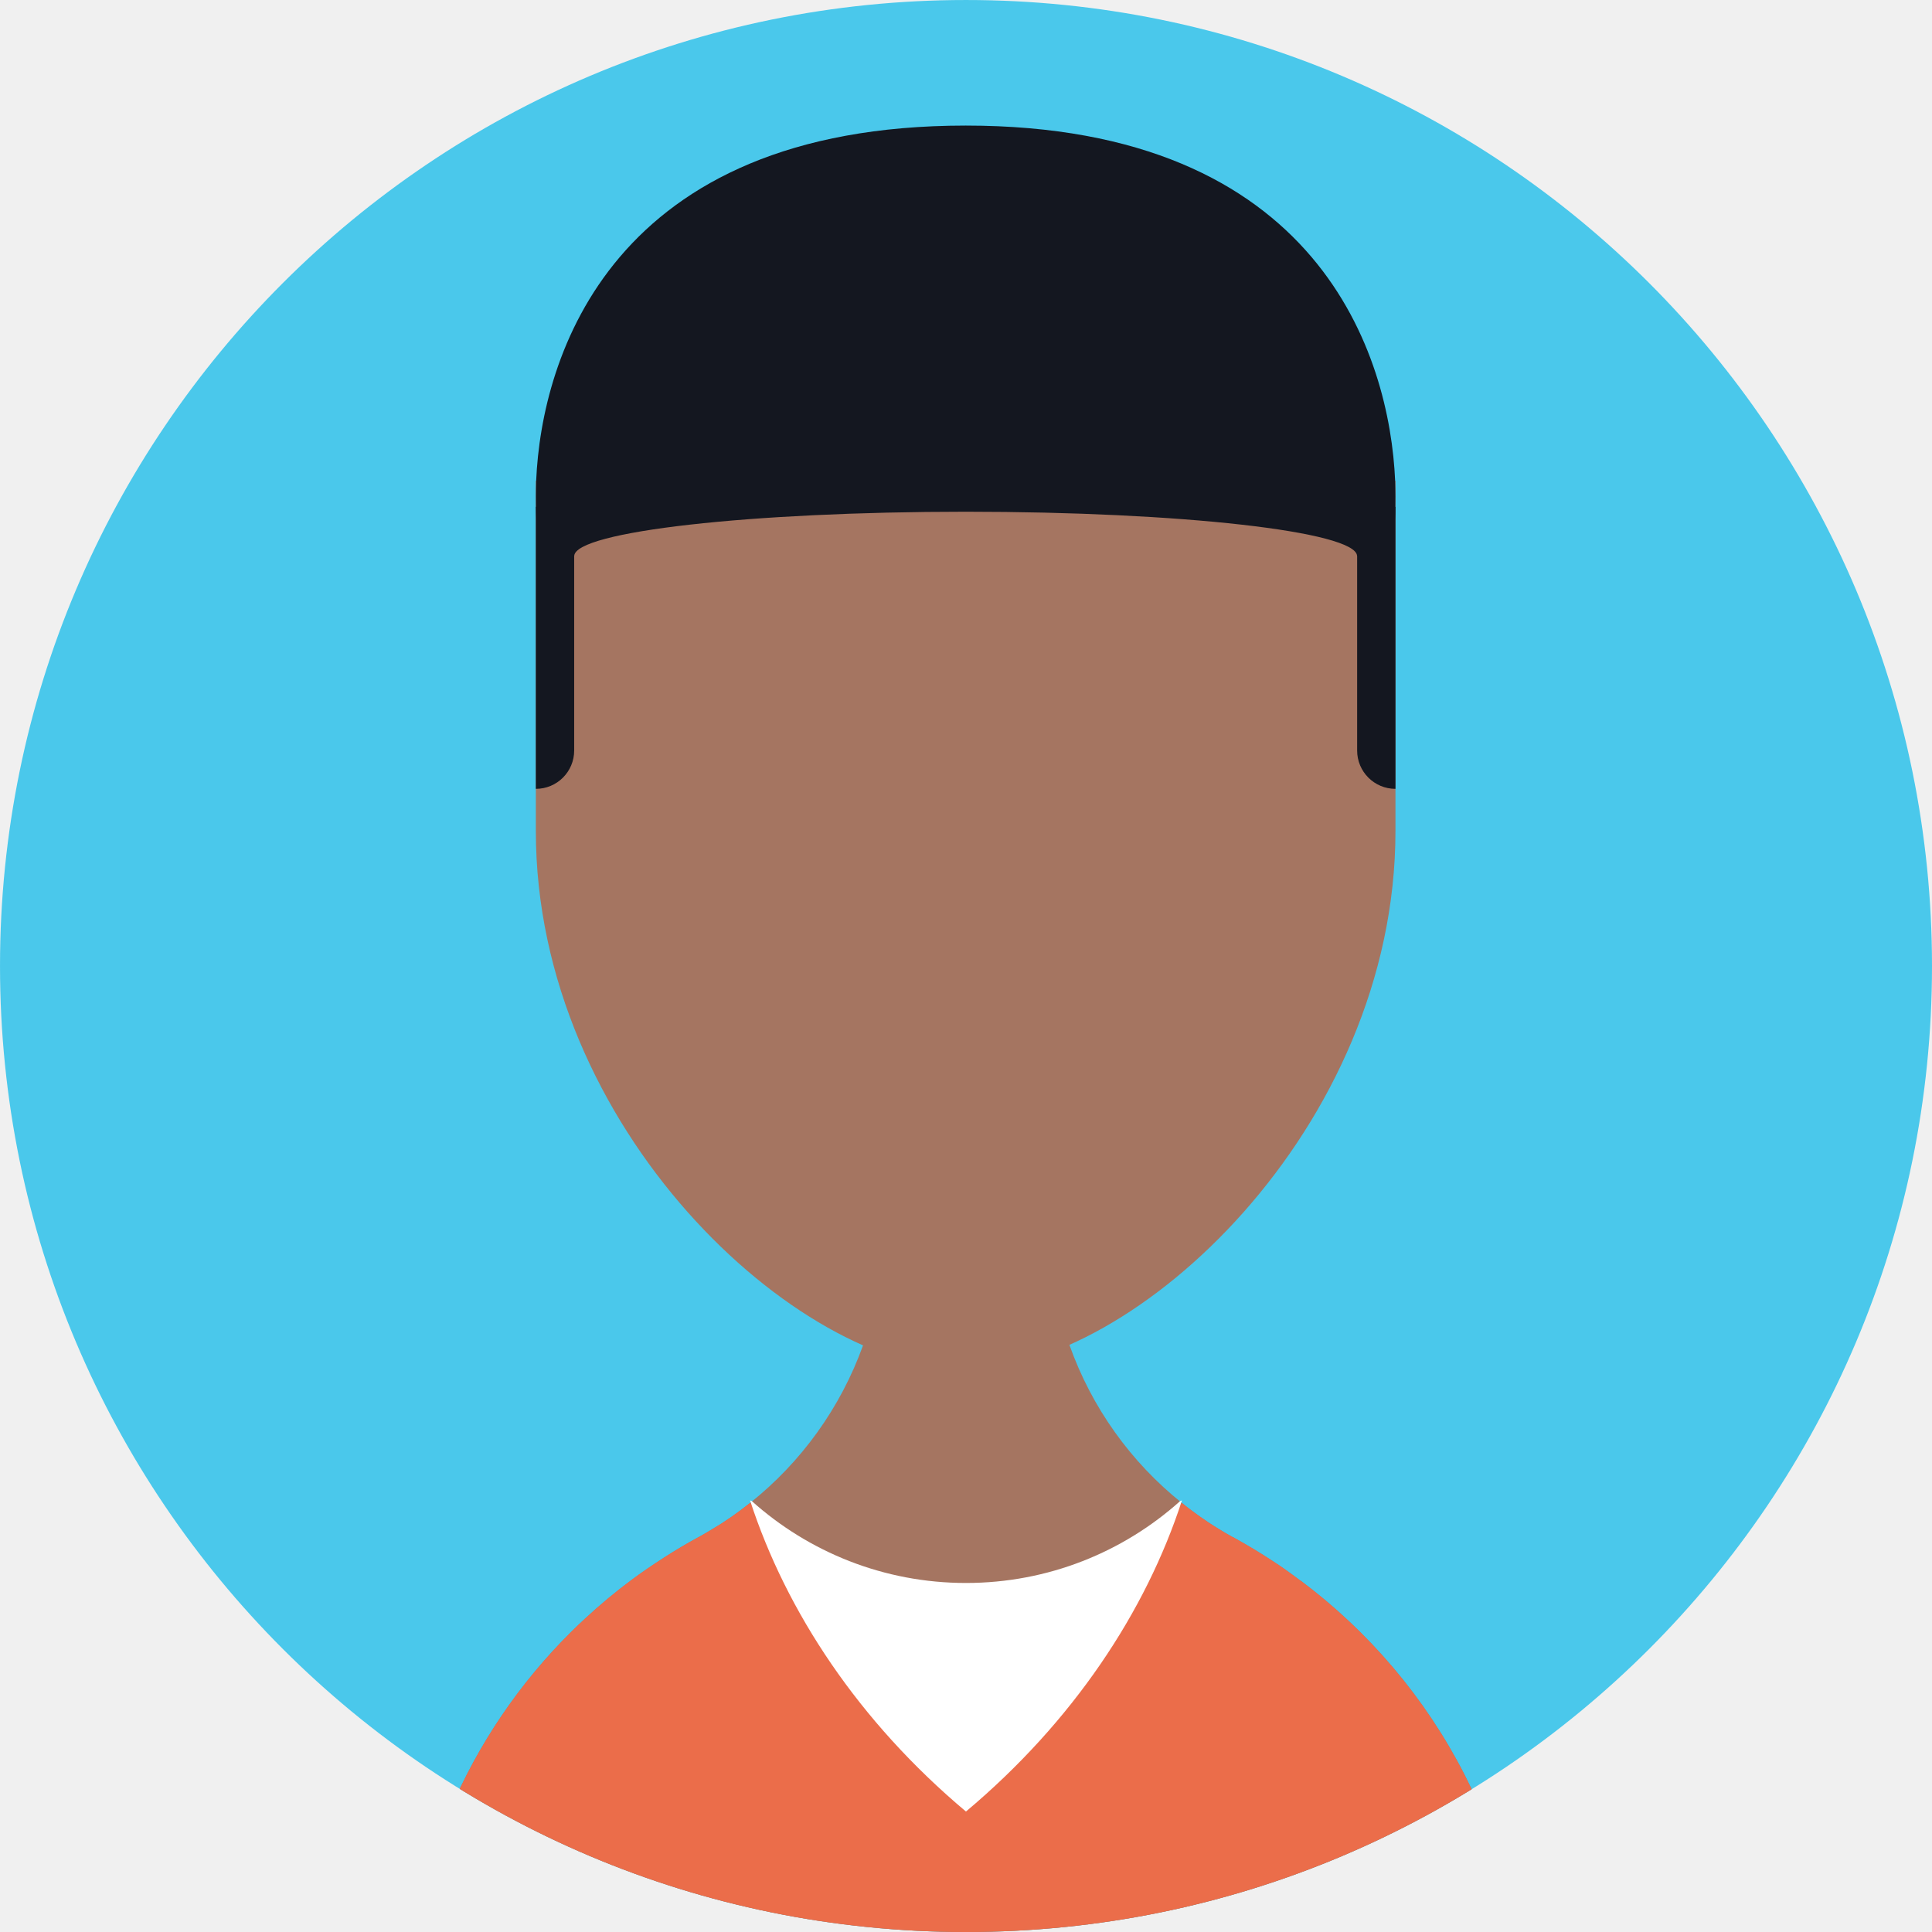
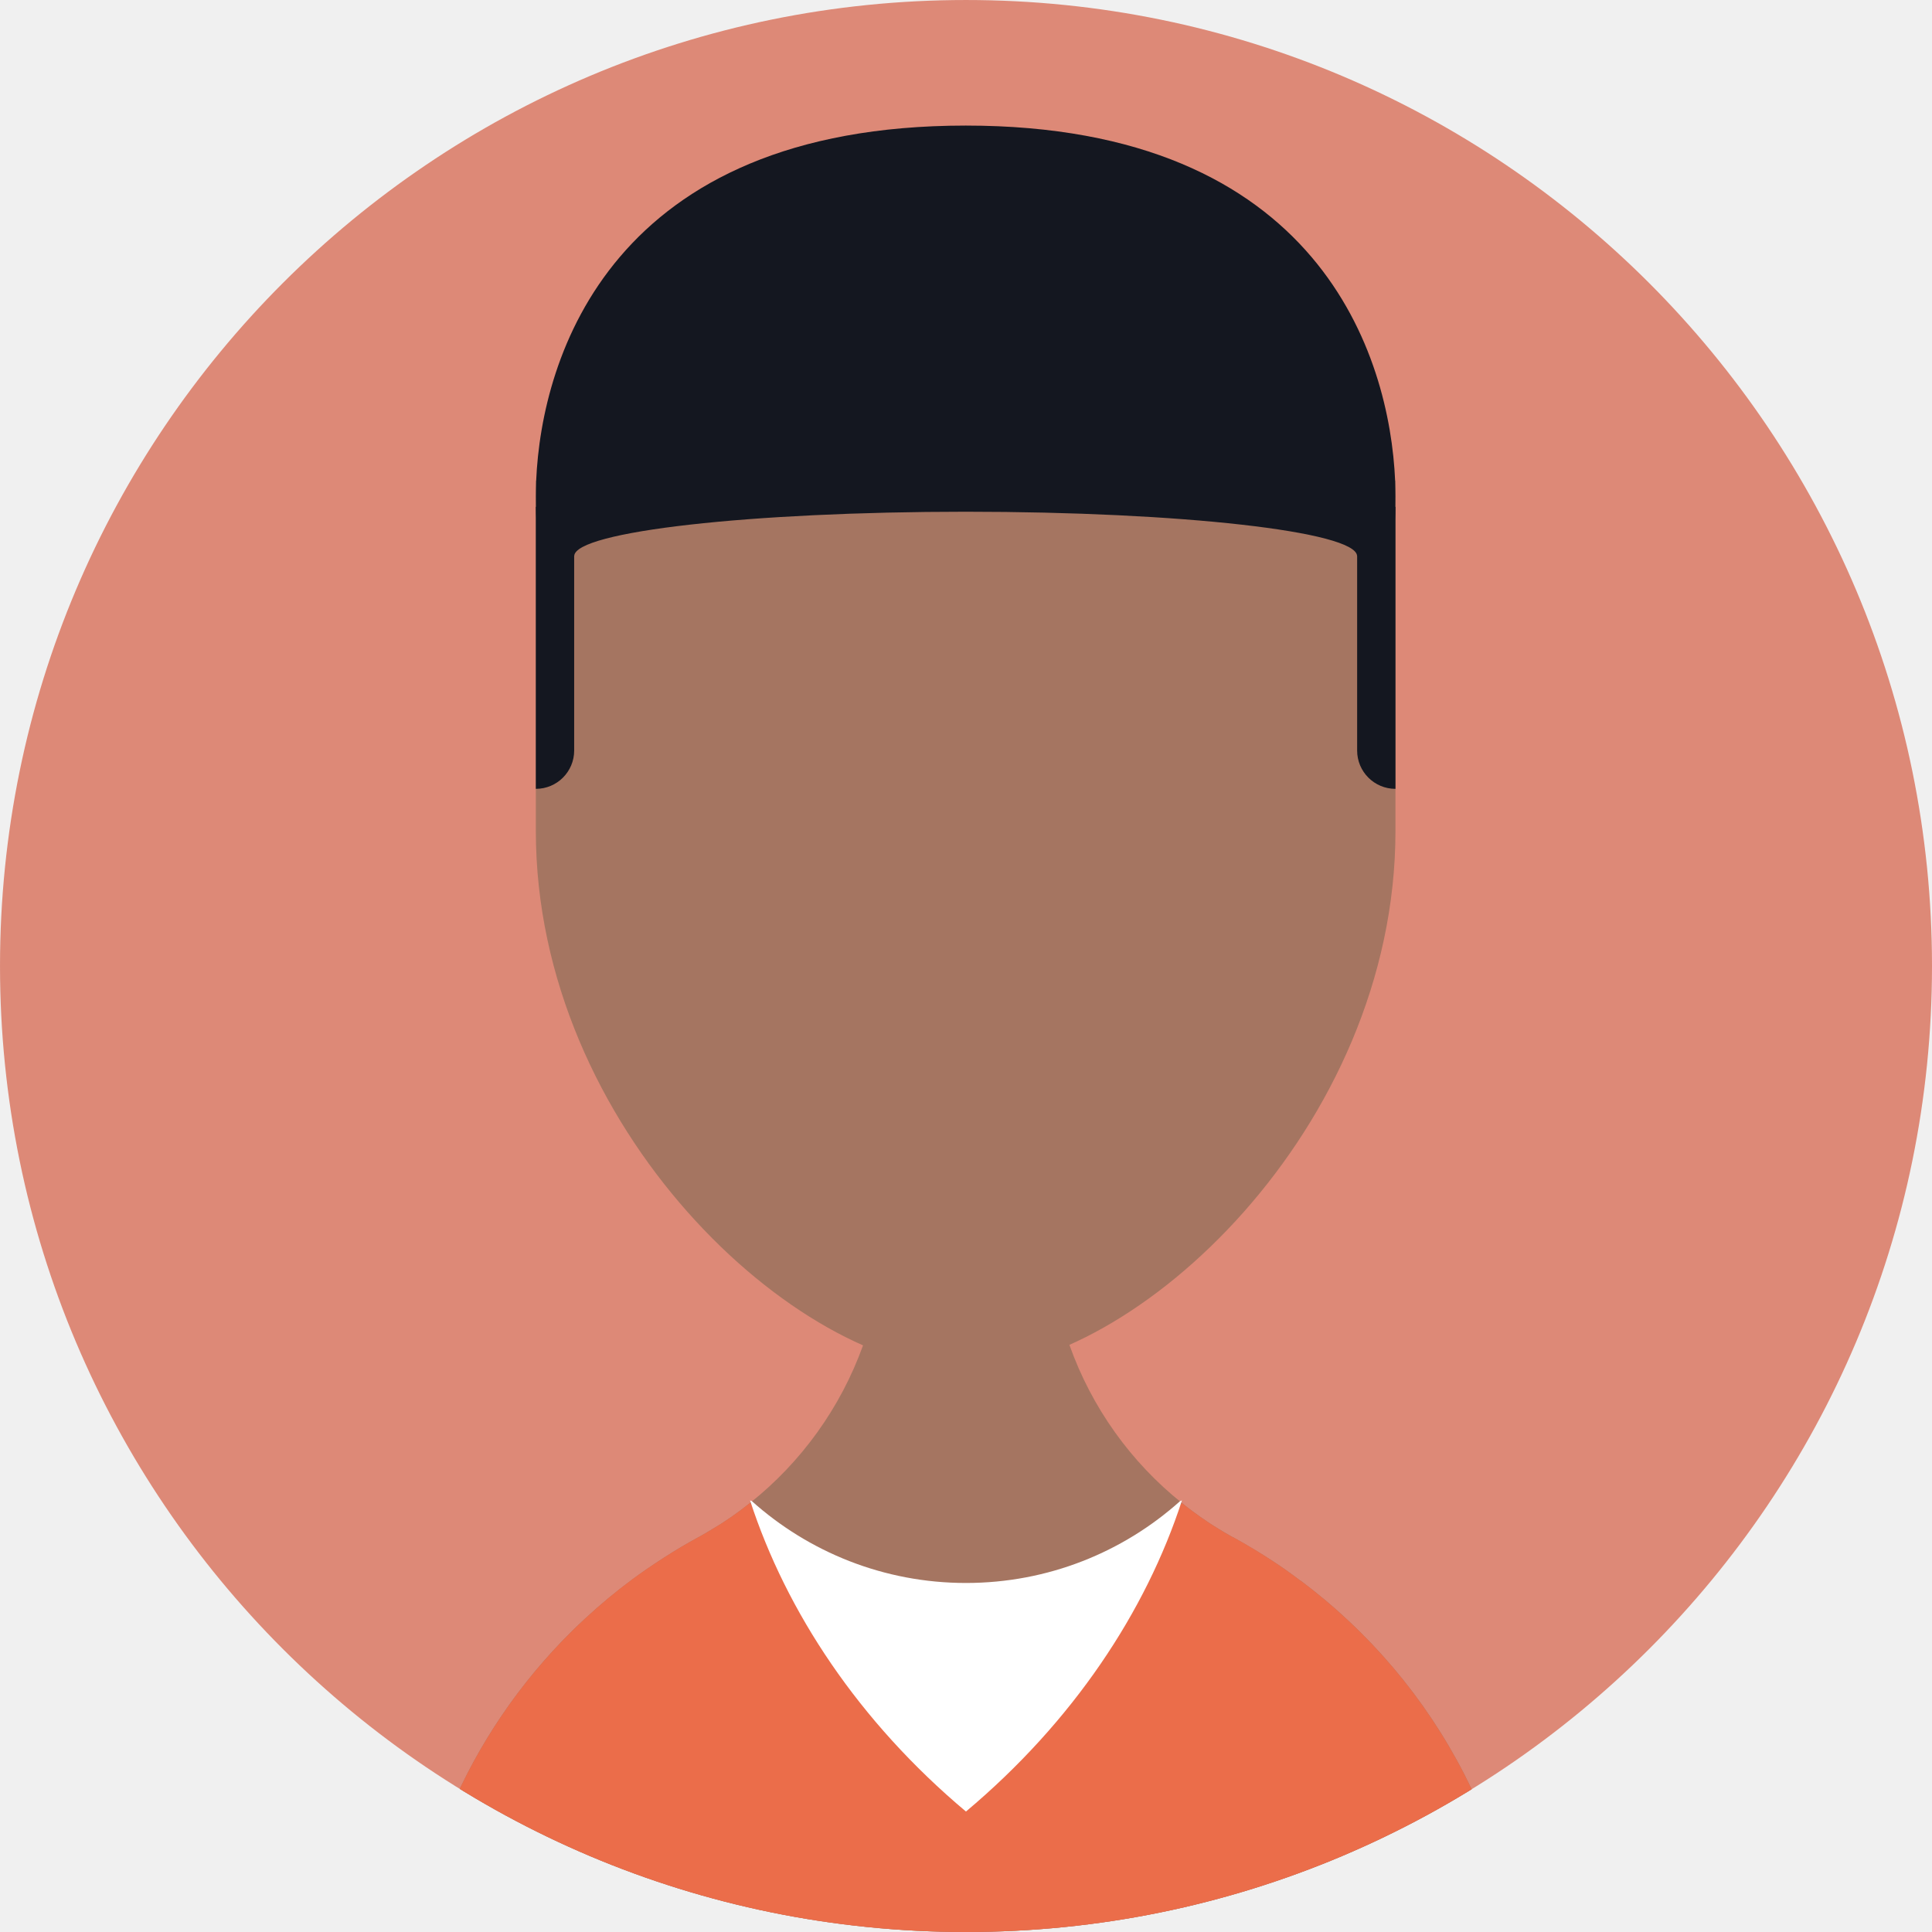
<svg xmlns="http://www.w3.org/2000/svg" xmlns:xlink="http://www.w3.org/1999/xlink" version="1.1" id="Capa_1" x="0px" y="0px" viewBox="0 0 188.149 188.149" style="enable-background:new 0 0 188.149 188.149;" xml:space="preserve">
  <g>
    <g>
      <defs>
        <circle id="SVGID_1_" cx="94.075" cy="94.075" r="94.074" />
      </defs>
-       <use xlink:href="#SVGID_1_" style="overflow:visible;fill:#4AC8EB;" />
+       <use xlink:href="#SVGID_1_" style="overflow:visible;fill:#DD8977;" />
      <clipPath id="SVGID_2_">
        <use xlink:href="#SVGID_1_" style="overflow:visible;" />
      </clipPath>
      <g style="clip-path:url(#SVGID_2_);">
        <path style="fill:#A57561;" d="M148.572,197.629v0.01H39.507v-0.01c0-15.124,6.147-28.809,16.09-38.679     c0.463-0.463,0.926-0.905,1.408-1.347c1.43-1.326,2.931-2.57,4.493-3.732c1.028-0.771,2.098-1.491,3.177-2.189     c1.08-0.699,2.19-1.357,3.331-1.975c0.021-0.021,0.042-0.021,0.042-0.021c0.441-0.247,0.873-0.493,1.306-0.761     c1.295-0.761,2.519-1.624,3.69-2.56c4.966-3.948,8.812-9.254,11.001-15.34v-0.011c1.306-3.629,2.016-7.546,2.016-11.639     l16.121,0.072c0,4.04,0.688,7.927,1.964,11.525c2.169,6.117,5.994,11.433,10.96,15.401c0.339,0.277,0.688,0.545,1.038,0.802     c0.483,0.36,0.977,0.71,1.47,1.039c0.37,0.246,0.751,0.493,1.132,0.72c0.421,0.257,0.853,0.514,1.285,0.75     c0.041,0.011,0.071,0.021,0.103,0.041c0.03,0.02,0.062,0.041,0.093,0.061c1.265,0.699,2.498,1.439,3.69,2.221     c0.401,0.258,0.802,0.524,1.192,0.803c0.515,0.37,1.039,0.74,1.543,1.131h0.021C139.966,163.875,148.572,179.729,148.572,197.629     z" />
        <path style="fill:#EB6D4A;" d="M148.572,197.629H39.507c0-15.124,6.147-28.809,16.09-38.679c0.463-0.463,0.926-0.905,1.408-1.347     c1.43-1.326,2.931-2.581,4.493-3.742c1.028-0.762,2.098-1.491,3.177-2.18c1.08-0.699,2.19-1.357,3.331-1.975     c0.021-0.021,0.042-0.021,0.042-0.021c0.441-0.247,0.873-0.493,1.306-0.761c1.295-0.761,2.519-1.624,3.69-2.56     c5.347,5.469,12.79,8.852,21.046,8.852c8.226,0,15.669-3.393,21.016-8.842c0.339,0.277,0.688,0.545,1.038,0.802     c0.483,0.36,0.977,0.71,1.47,1.039c0.37,0.246,0.751,0.493,1.132,0.72c0.421,0.267,0.853,0.514,1.285,0.75     c0.041,0.011,0.071,0.021,0.103,0.041c0.03,0.011,0.062,0.031,0.093,0.052c1.265,0.699,2.498,1.439,3.69,2.23     c0.401,0.258,0.802,0.524,1.192,0.803c0.515,0.37,1.039,0.74,1.543,1.131h0.021C139.966,163.875,148.572,179.729,148.572,197.629     z" />
        <path style="fill:#A57561;" d="M52.183,46.81v34.117c0,28.977,25.437,52.466,41.857,52.466c16.421,0,41.858-23.489,41.858-52.466     V46.81H52.183z" />
        <path style="fill:#141720;" d="M52.183,76.823L52.183,76.823c2.063,0,3.734-1.671,3.734-3.733V49.356h-3.734V76.823z" />
        <path style="fill:#141720;" d="M135.899,76.823L135.899,76.823V49.356h-3.733V73.09     C132.165,75.152,133.836,76.823,135.899,76.823z" />
        <path style="fill:#141720;" d="M135.893,48.33c0,4.884-0.328,6.061-3.734,5.801c-0.137-2.367-17.141-4.296-38.111-4.296     c-20.985,0-37.989,1.929-38.126,4.296c-3.406,0.26-3.734-0.917-3.734-5.801c0-0.479,0.014-0.984,0.027-1.519     c0.52-12.052,7.318-34.582,41.833-34.582c34.5,0,41.299,22.53,41.818,34.582C135.879,47.346,135.893,47.852,135.893,48.33z" />
      </g>
      <path style="clip-path:url(#SVGID_2_);fill:#FFFFFF;" d="M115.106,146.119c-3.517,10.826-10.601,21.539-21.036,30.299    c-10.436-8.76-17.509-19.473-21.025-30.299c0.052,0.02,0.113,0.041,0.165,0.061c5.531,4.955,12.852,7.979,20.86,7.979    c8.009,0,15.319-3.013,20.851-7.968C114.982,146.17,115.044,146.14,115.106,146.119z" />
    </g>
  </g>
  <g>
</g>
  <g>
</g>
  <g>
</g>
  <g>
</g>
  <g>
</g>
  <g>
</g>
  <g>
</g>
  <g>
</g>
  <g>
</g>
  <g>
</g>
  <g>
</g>
  <g>
</g>
  <g>
</g>
  <g>
</g>
  <g>
</g>
</svg>
